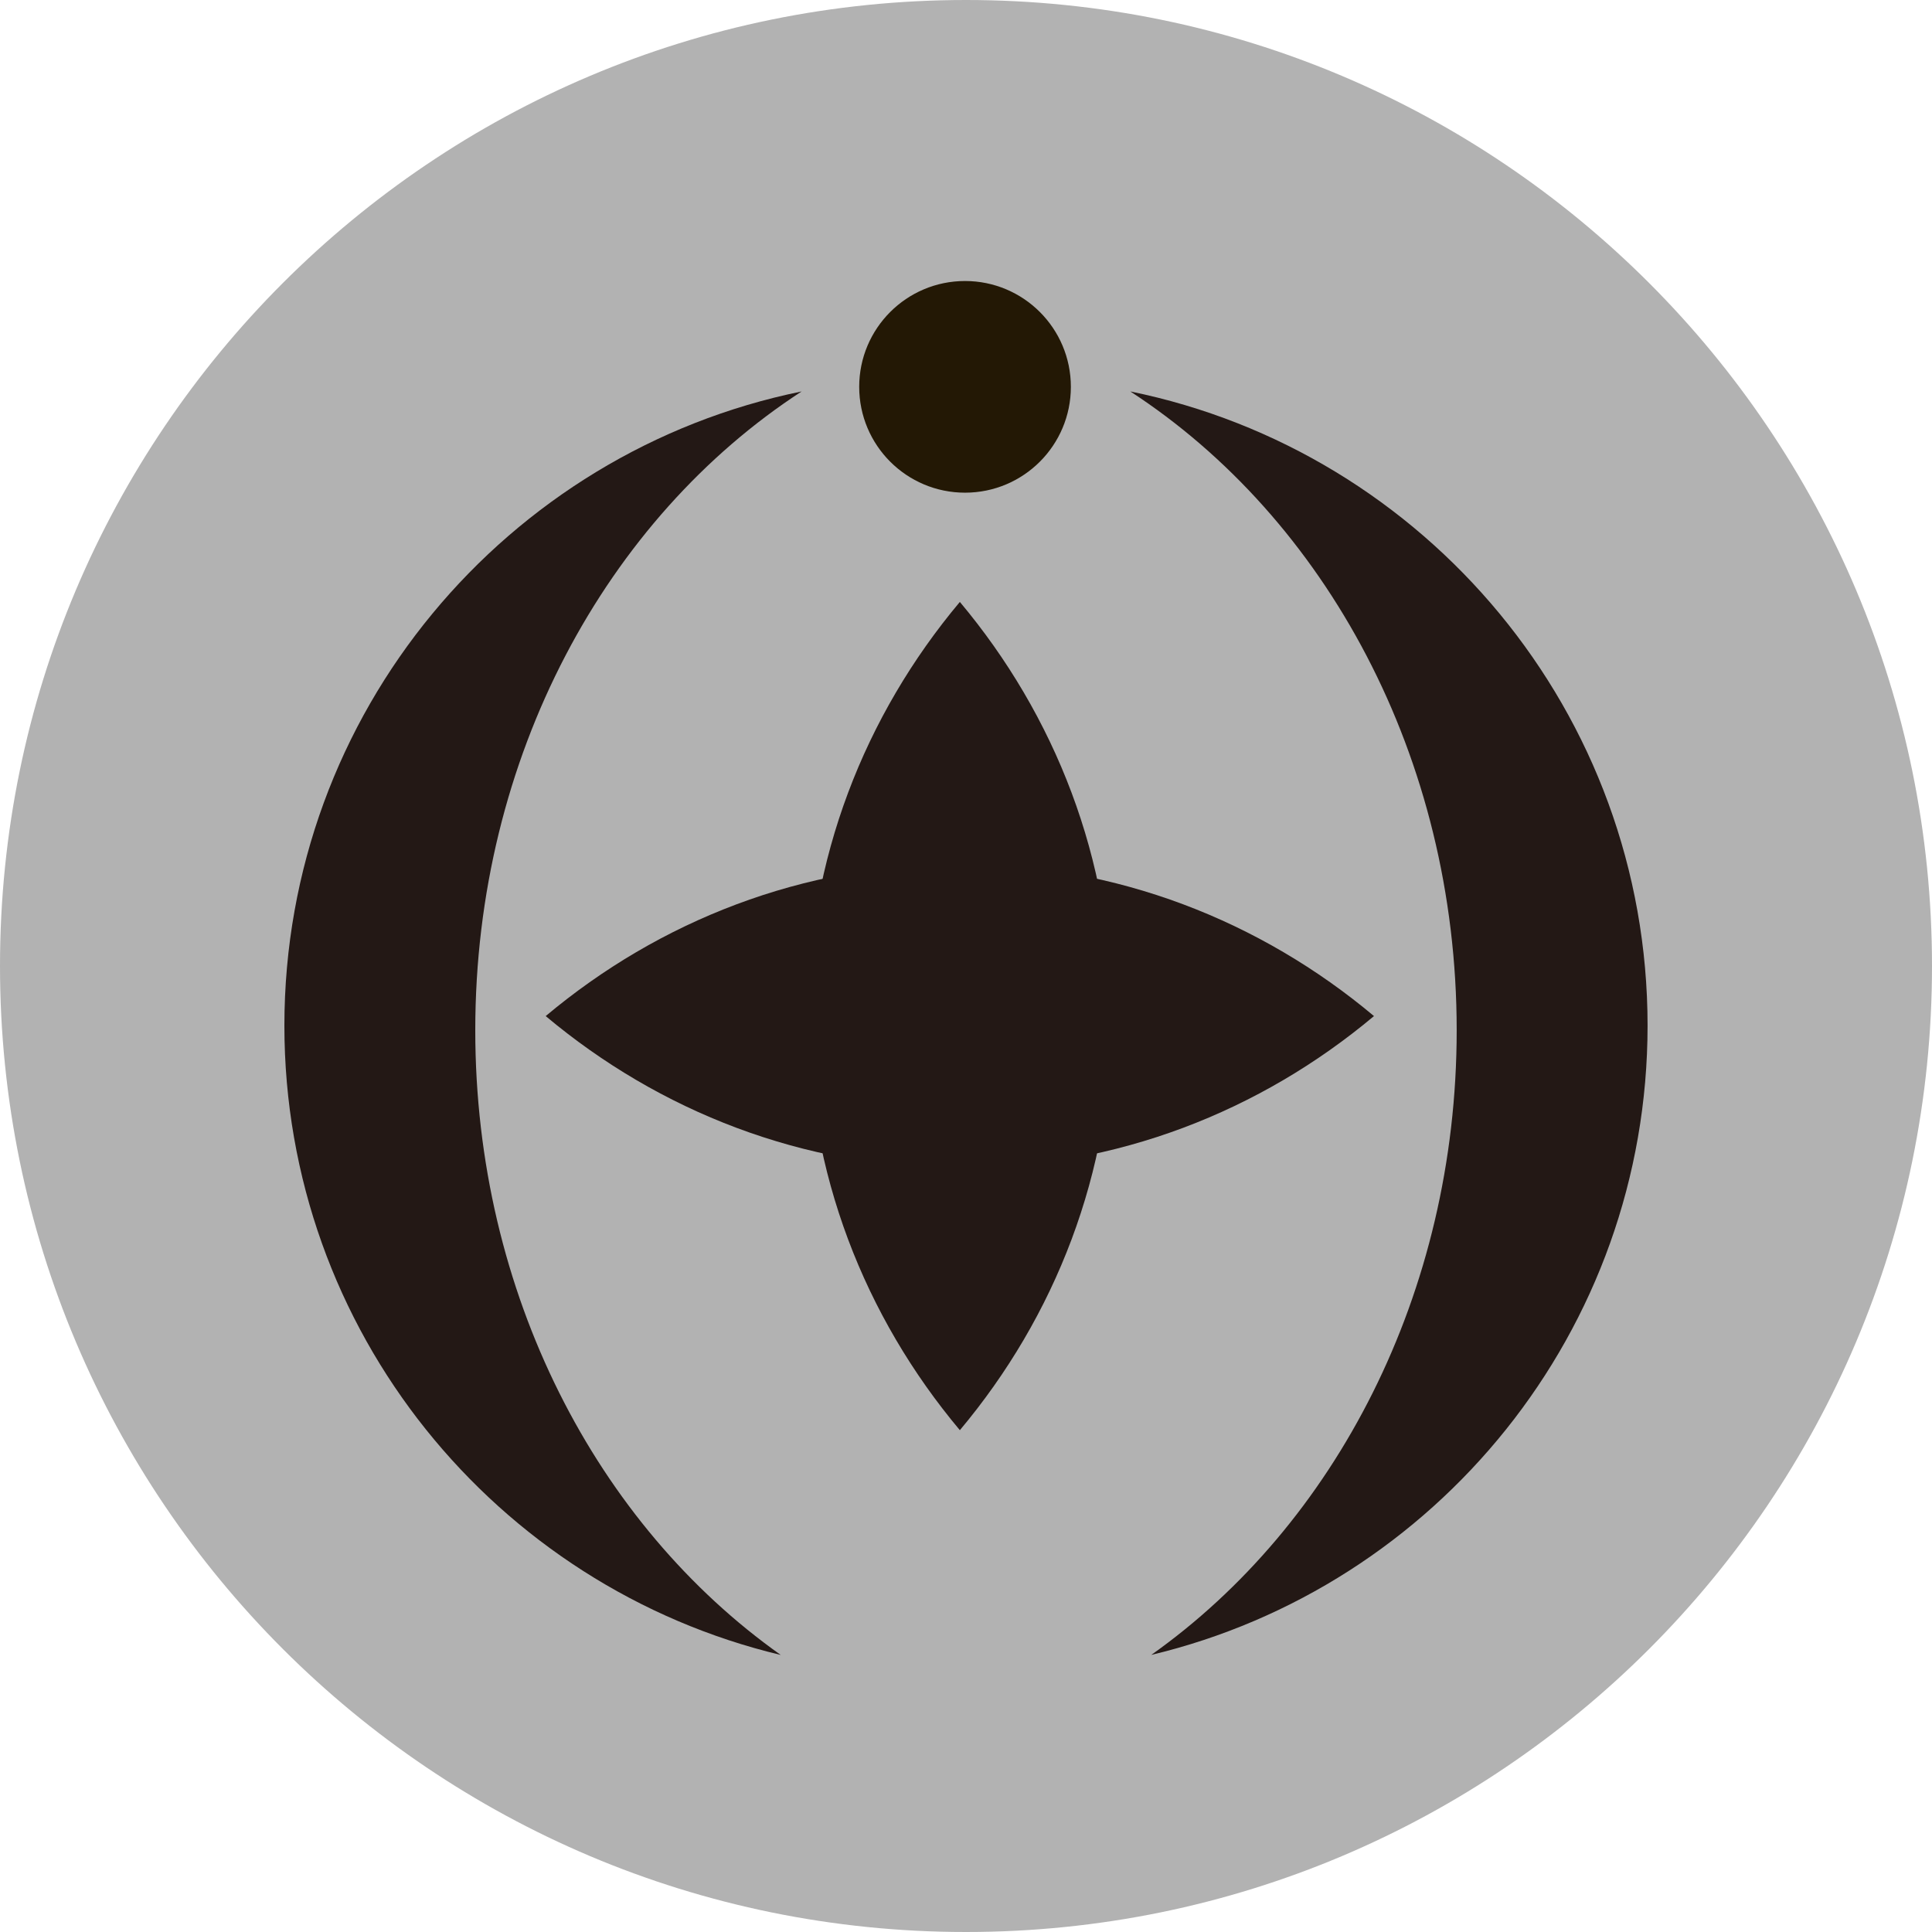
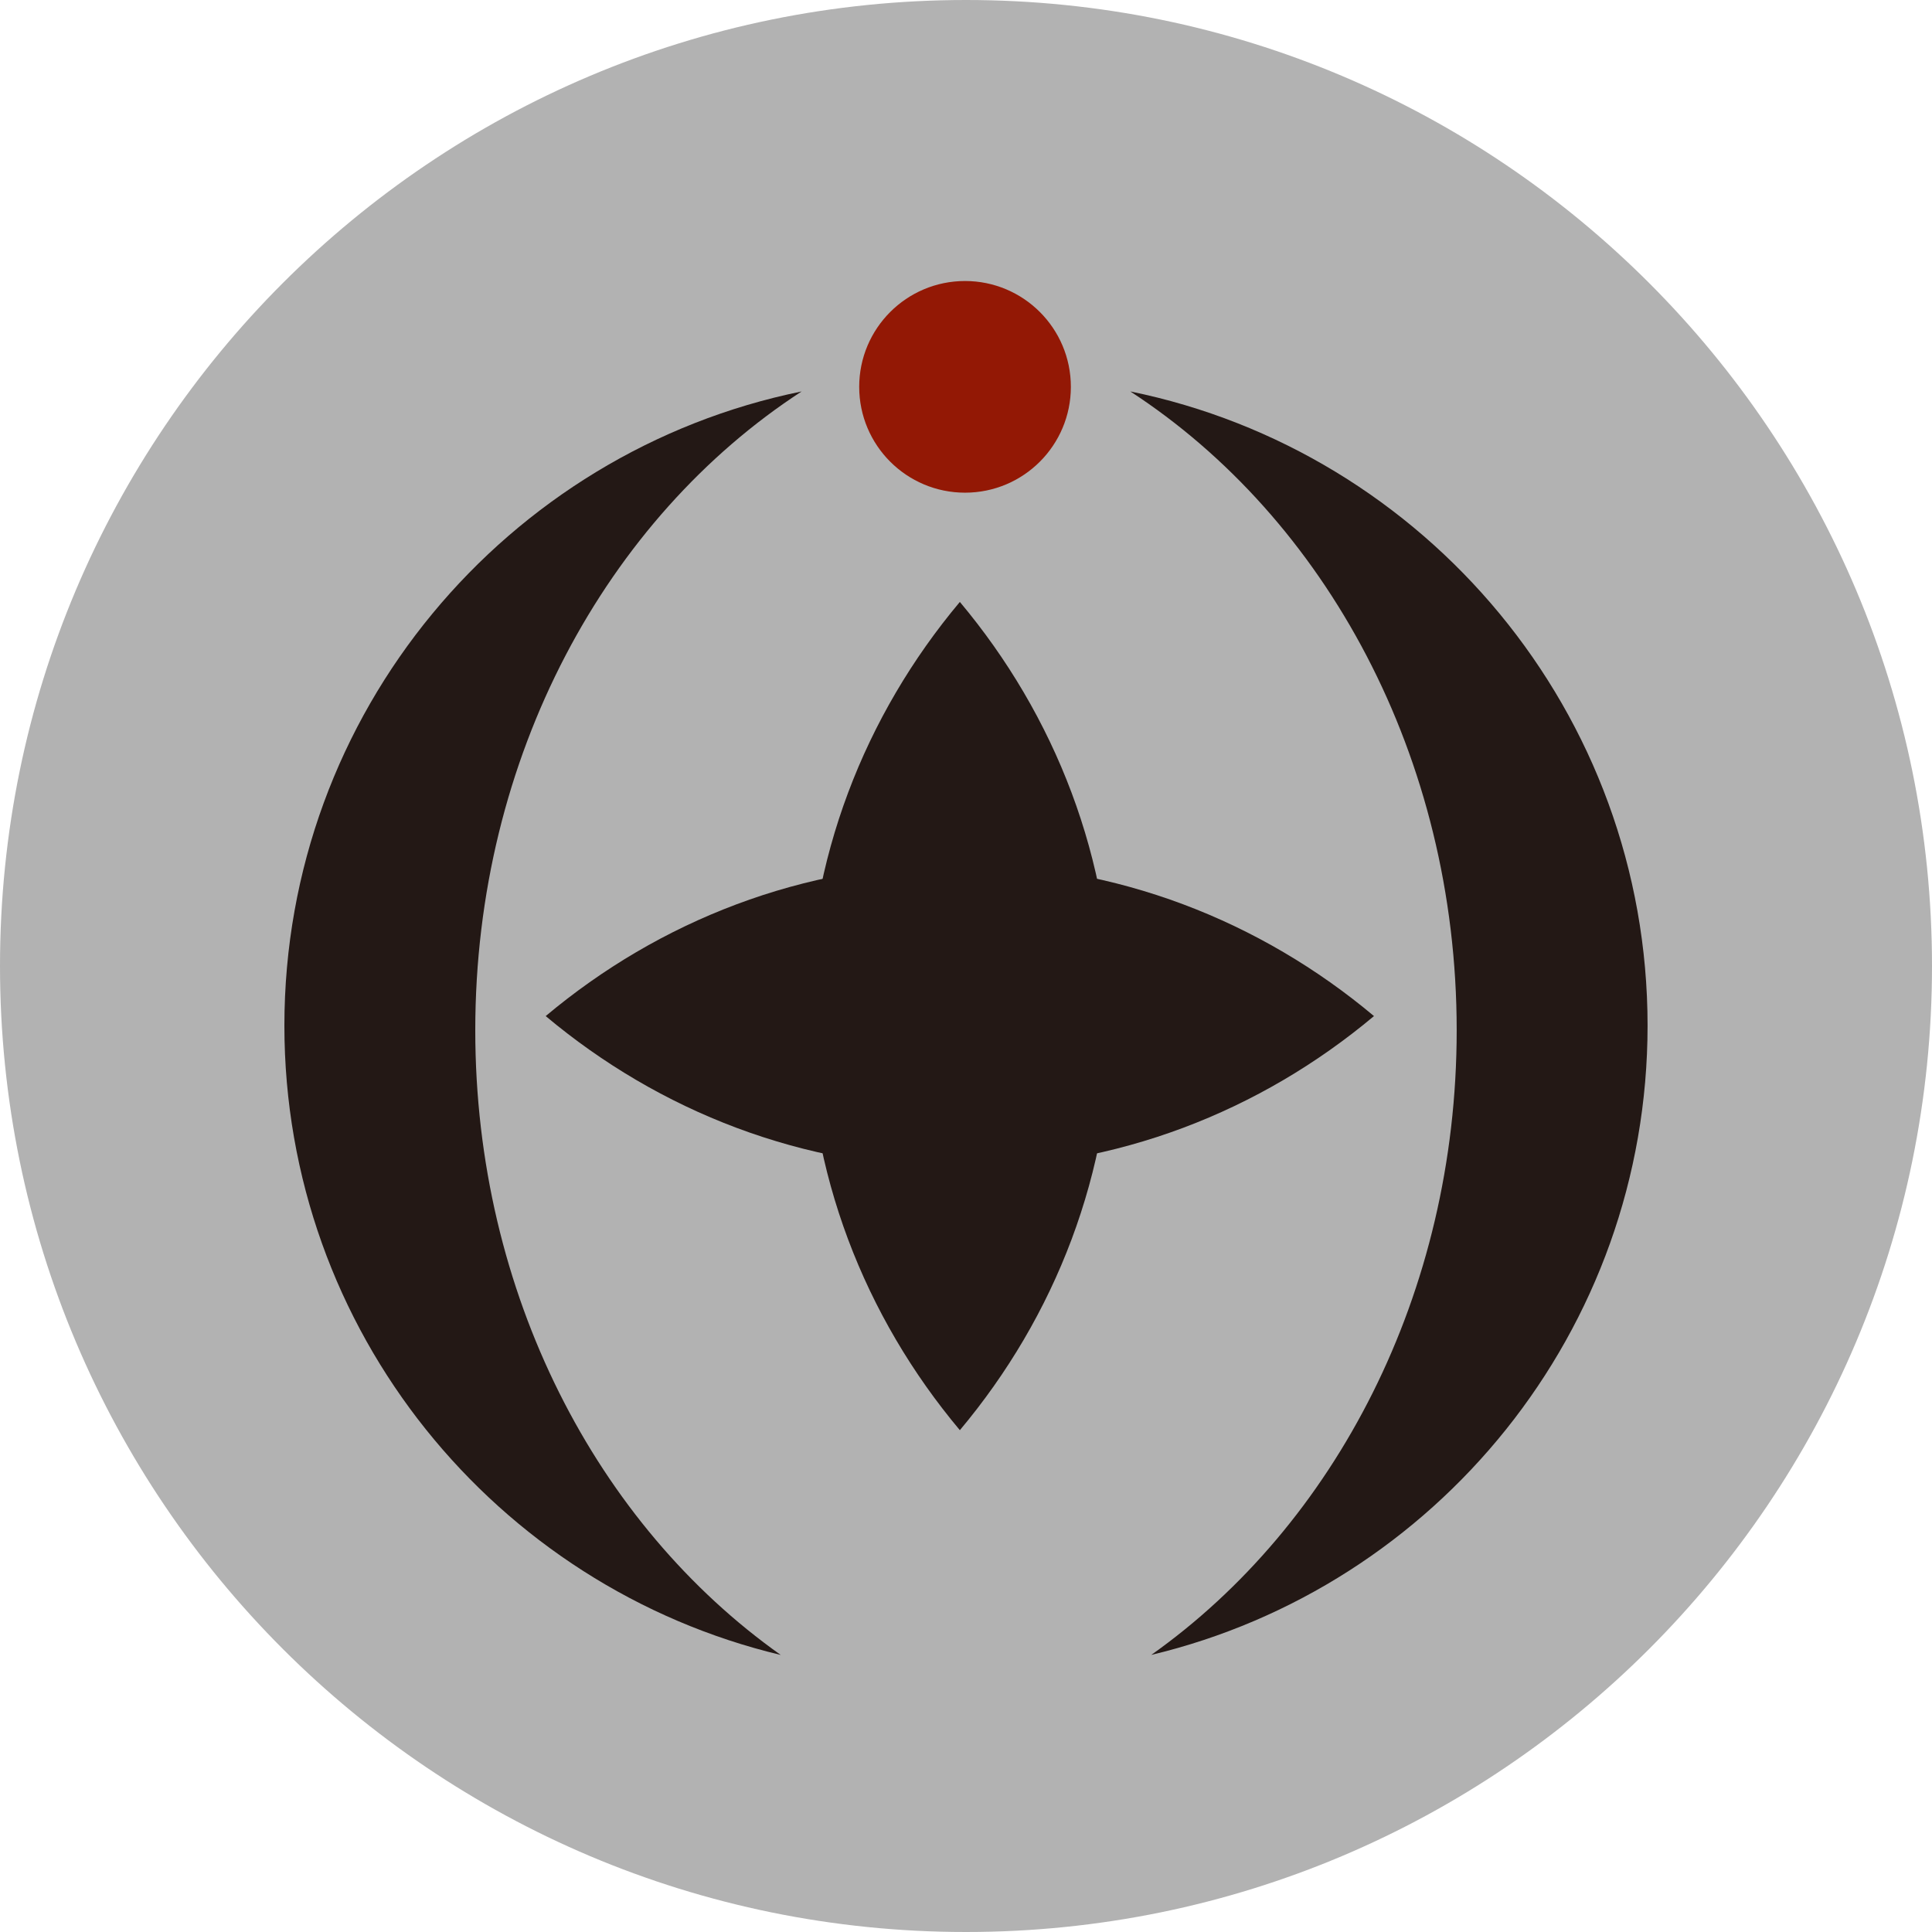
<svg xmlns="http://www.w3.org/2000/svg" version="1.1" id="Ebene_1" x="0px" y="0px" width="100px" height="100px" viewBox="0 0 100 100" enable-background="new 0 0 100 100" xml:space="preserve">
  <circle fill="#B2B2B2" cx="50" cy="50" r="50" />
  <path fill="#231815" d="M24.6,53.326c0-14.16,6.805-26.504,16.893-33.065C26.216,23.375,14.72,36.888,14.72,53.086  c0,15.811,10.959,29.055,25.691,32.574C30.92,78.938,24.6,66.973,24.6,53.326z" />
  <path fill="#231815" d="M75.398,53.324c0-14.157-6.806-26.501-16.894-33.063c15.28,3.114,26.774,16.627,26.774,32.823  c0,15.813-10.959,29.055-25.689,32.574C69.079,78.936,75.398,66.971,75.398,53.324z" />
  <path fill="#231815" d="M41.806,52.592c0,8.113,2.951,15.564,7.876,21.434c4.923-5.868,7.873-13.317,7.873-21.434  c0-8.117-2.949-15.566-7.873-21.436C44.758,37.024,41.806,44.476,41.806,52.592z" />
  <path fill="#231815" d="M49.682,44.716c-8.116,0-15.565,2.952-21.437,7.876c5.869,4.922,13.319,7.875,21.437,7.875  c8.115,0,15.563-2.951,21.435-7.875C65.246,47.667,57.797,44.716,49.682,44.716z" />
-   <circle fill="#231805" cx="49.95" cy="20.023" r="5.478" />
+   <circle fill="#931805" cx="49.95" cy="20.023" r="5.478" />
</svg>
